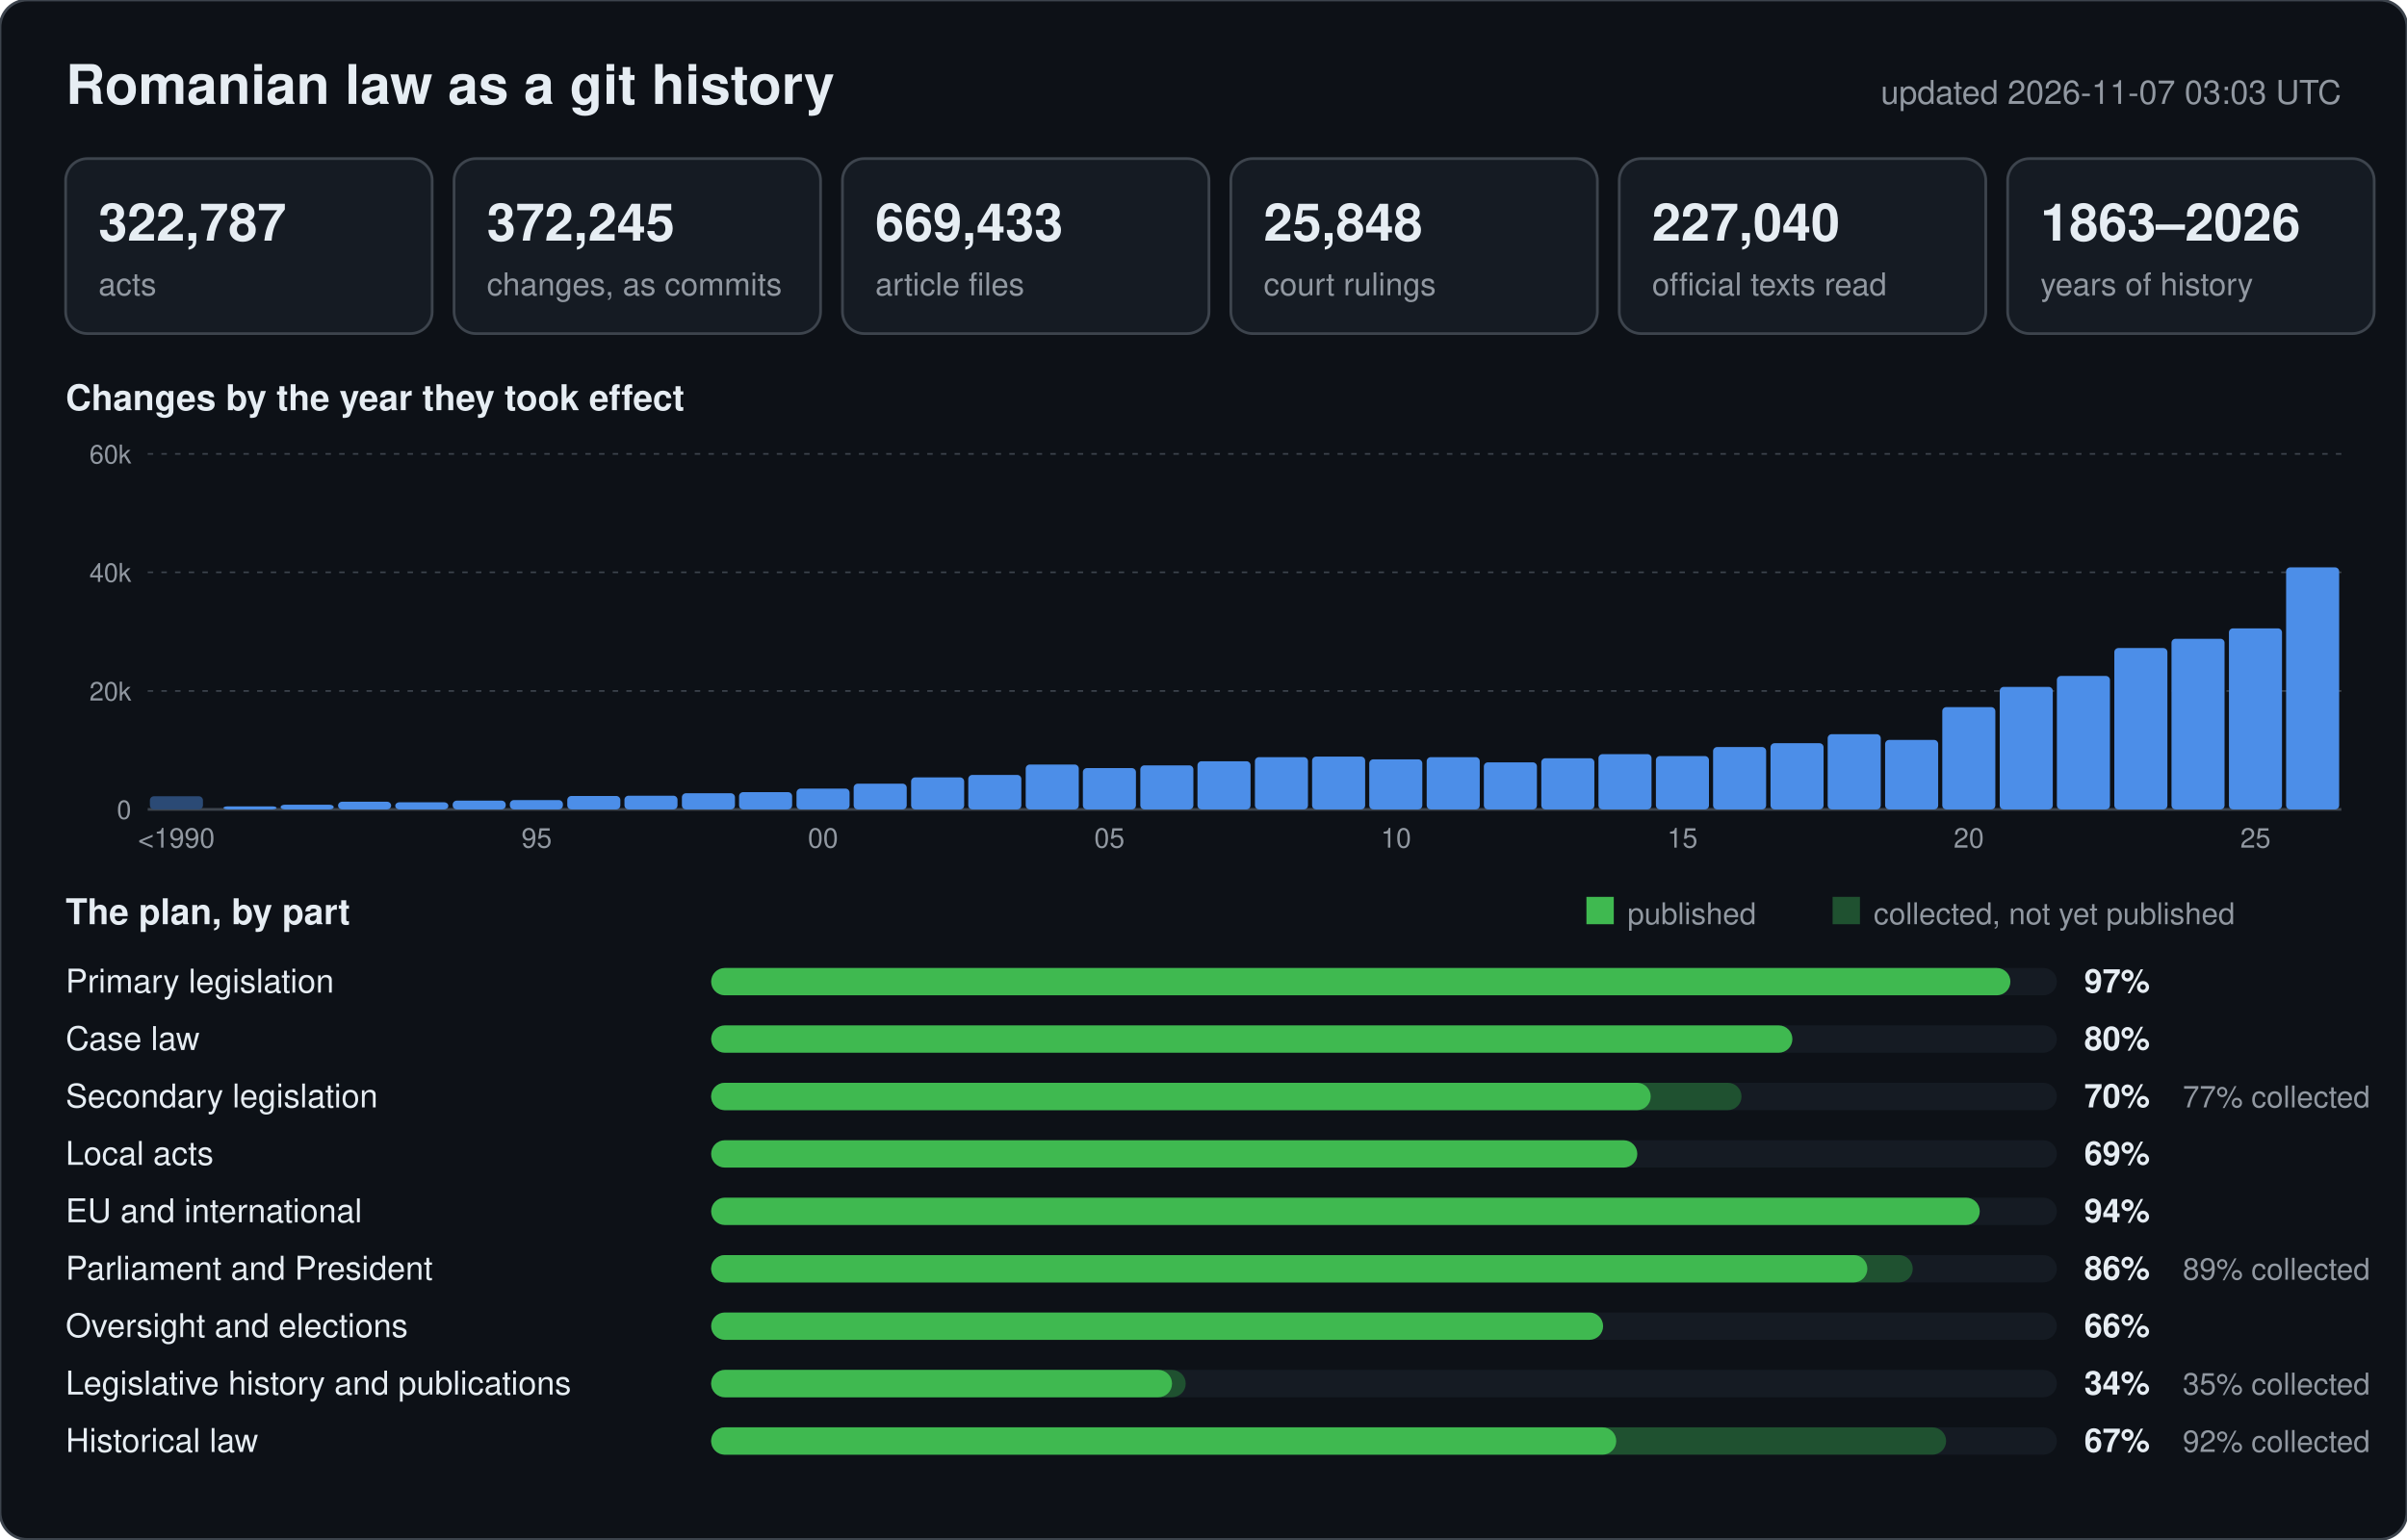
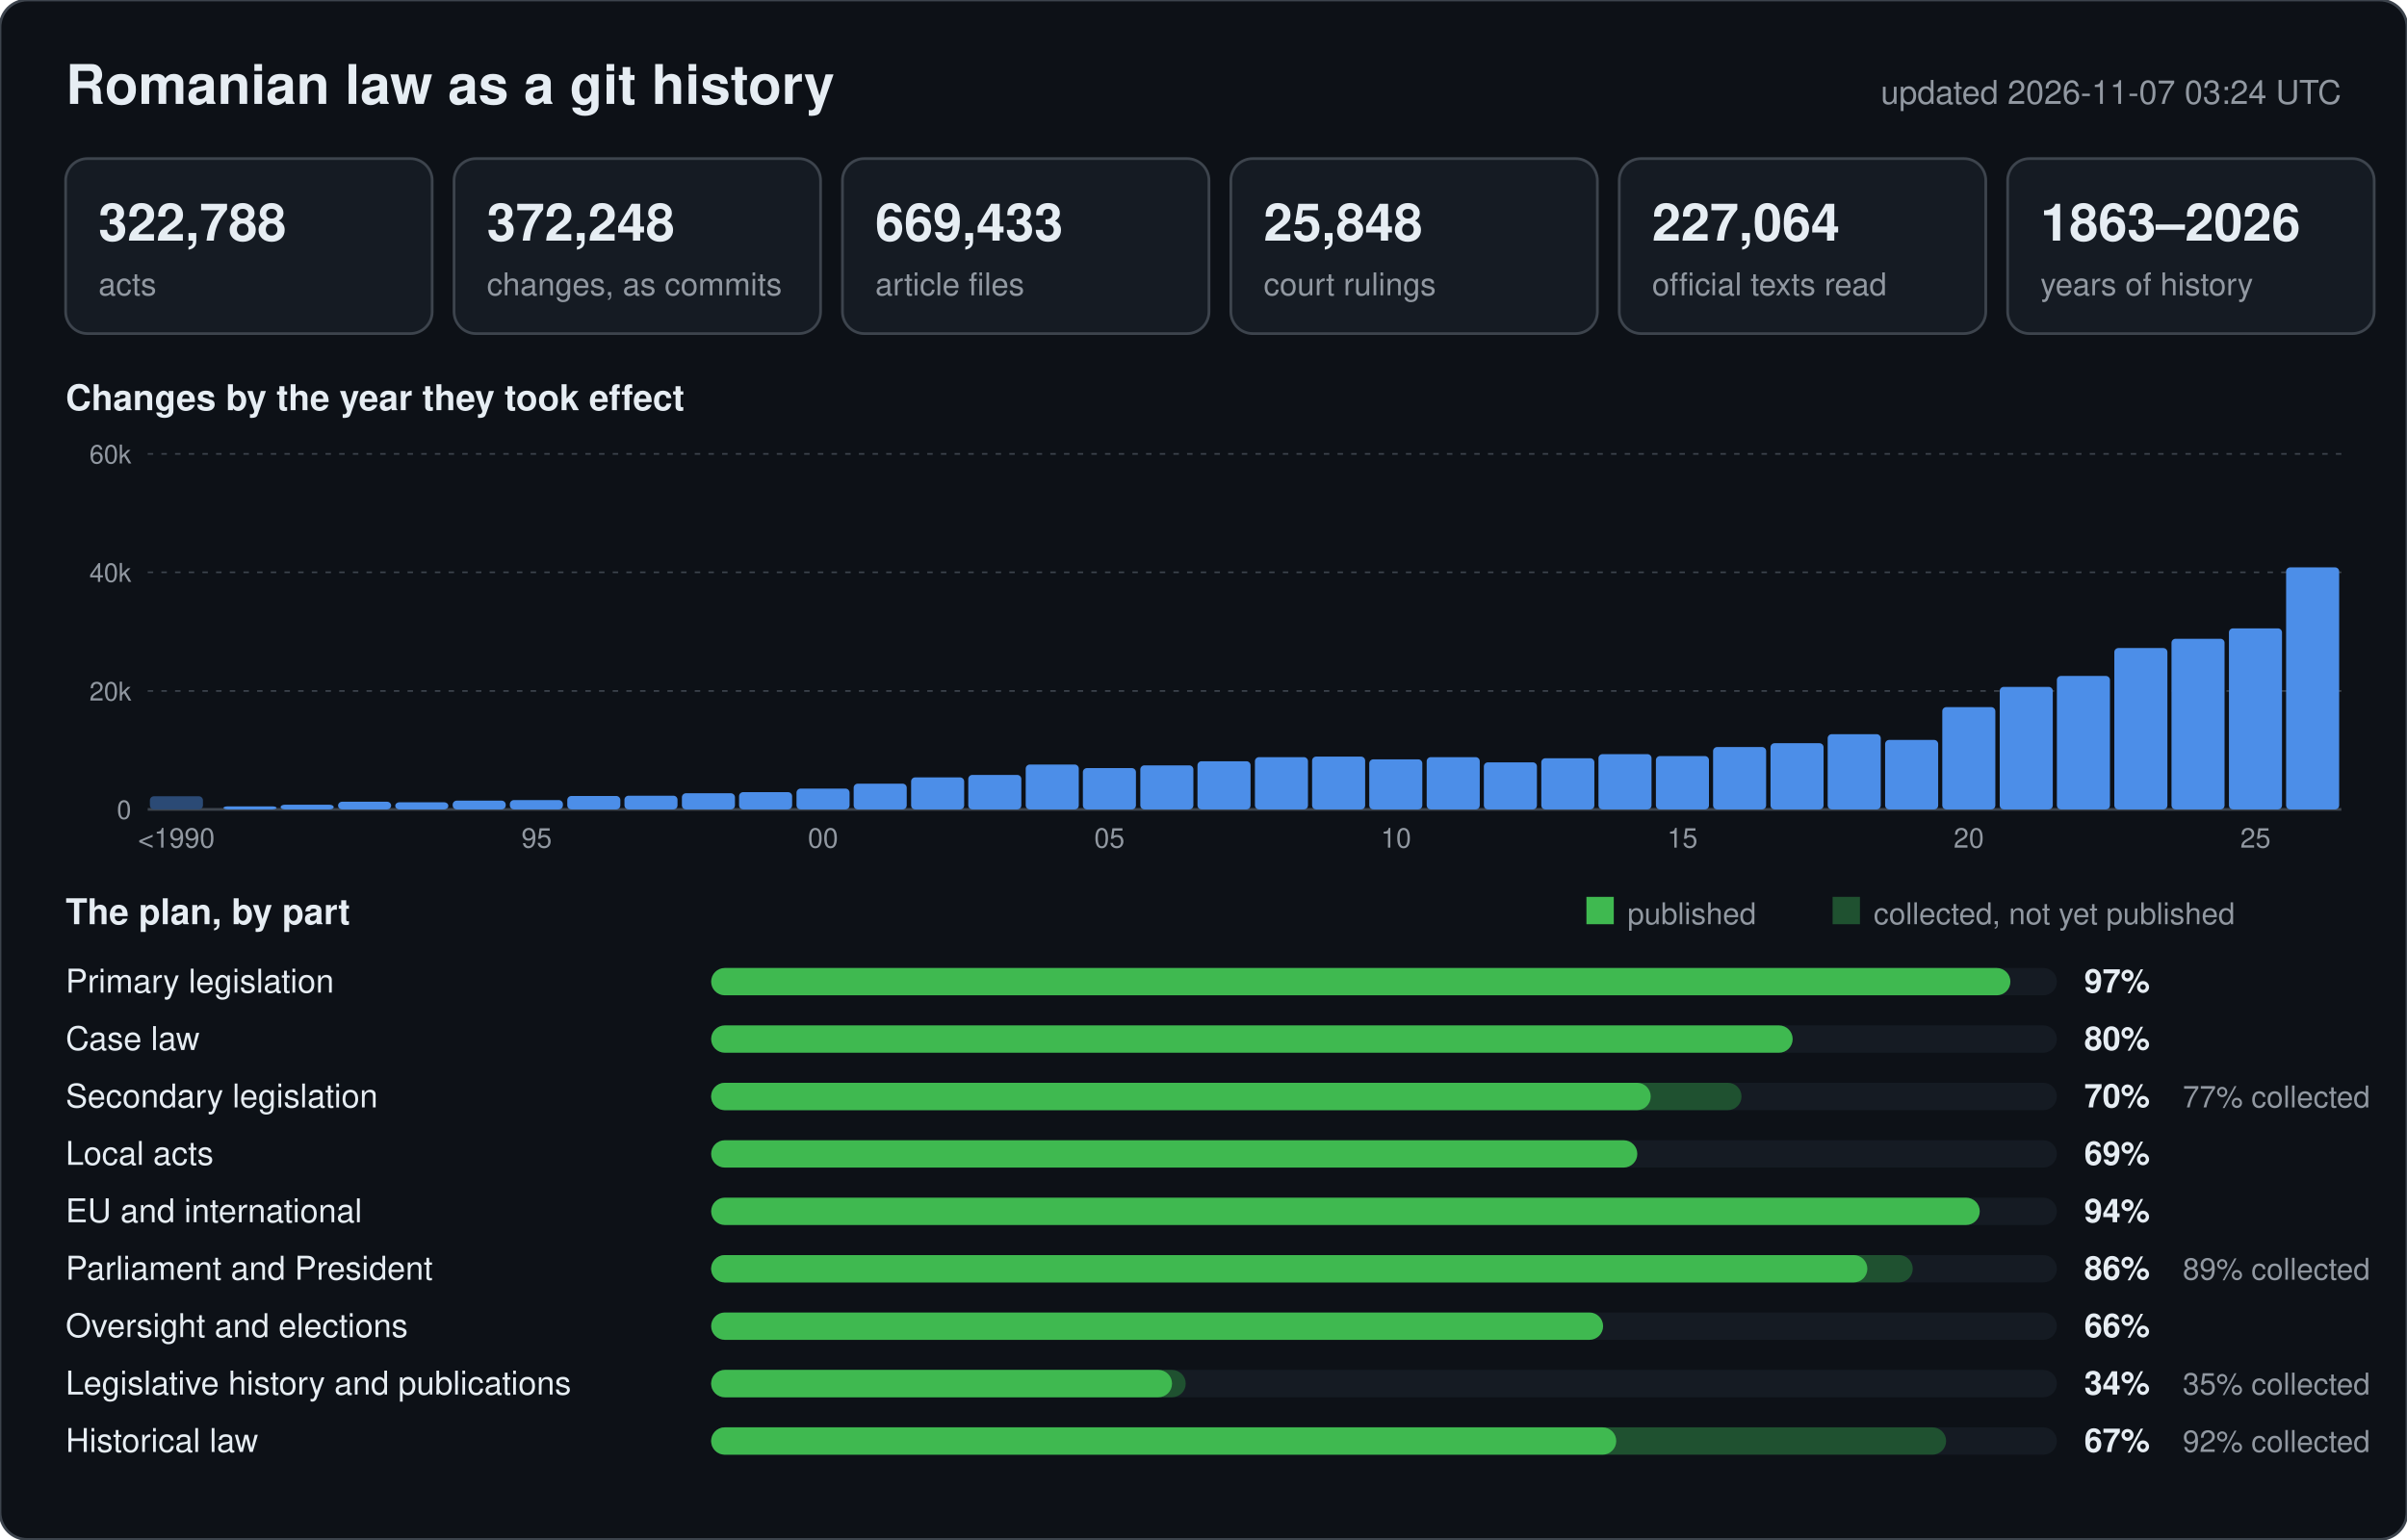
<svg xmlns="http://www.w3.org/2000/svg" width="880" height="563" viewBox="0 0 880 563" font-family="-apple-system,BlinkMacSystemFont,Segoe UI,Helvetica,Arial,sans-serif">
  <rect width="880" height="563" rx="10" fill="#0d1117" stroke="#3d444d" />
  <text x="24" y="38" font-size="20" font-weight="600" fill="#e6edf3">Romanian law as a git history</text>
-   <text x="856" y="38" font-size="12" text-anchor="end" fill="#9198a1">updated 2026-11-07 03:03 UTC</text>
+   <text x="856" y="38" font-size="12" text-anchor="end" fill="#9198a1">updated 2026-11-07 03:24 UTC</text>
  <rect x="24" y="58" width="134" height="64" rx="8" fill="#151b23" stroke="#3d444d" />
-   <text x="36" y="88" font-size="19" font-weight="600" fill="#e6edf3">322,787</text>
+   <text x="36" y="88" font-size="19" font-weight="600" fill="#e6edf3">322,788</text>
  <text x="36" y="108" font-size="11.5" fill="#9198a1">acts</text>
  <rect x="166" y="58" width="134" height="64" rx="8" fill="#151b23" stroke="#3d444d" />
-   <text x="178" y="88" font-size="19" font-weight="600" fill="#e6edf3">372,245</text>
+   <text x="178" y="88" font-size="19" font-weight="600" fill="#e6edf3">372,248</text>
  <text x="178" y="108" font-size="11.5" fill="#9198a1">changes, as commits</text>
  <rect x="308" y="58" width="134" height="64" rx="8" fill="#151b23" stroke="#3d444d" />
  <text x="320" y="88" font-size="19" font-weight="600" fill="#e6edf3">669,433</text>
  <text x="320" y="108" font-size="11.5" fill="#9198a1">article files</text>
  <rect x="450" y="58" width="134" height="64" rx="8" fill="#151b23" stroke="#3d444d" />
  <text x="462" y="88" font-size="19" font-weight="600" fill="#e6edf3">25,848</text>
  <text x="462" y="108" font-size="11.5" fill="#9198a1">court rulings</text>
  <rect x="592" y="58" width="134" height="64" rx="8" fill="#151b23" stroke="#3d444d" />
-   <text x="604" y="88" font-size="19" font-weight="600" fill="#e6edf3">227,040</text>
+   <text x="604" y="88" font-size="19" font-weight="600" fill="#e6edf3">227,064</text>
  <text x="604" y="108" font-size="11.5" fill="#9198a1">official texts read</text>
  <rect x="734" y="58" width="134" height="64" rx="8" fill="#151b23" stroke="#3d444d" />
  <text x="746" y="88" font-size="19" font-weight="600" fill="#e6edf3">1863–2026</text>
  <text x="746" y="108" font-size="11.5" fill="#9198a1">years of history</text>
  <text x="24" y="150" font-size="13" font-weight="600" fill="#e6edf3">Changes by the year they took effect</text>
  <line x1="54" y1="296.0" x2="856" y2="296.0" stroke="#3d444d" stroke-width="1" />
  <text x="48" y="299.5" font-size="9.5" text-anchor="end" fill="#9198a1">0</text>
  <line x1="54" y1="252.7" x2="856" y2="252.7" stroke="#3d444d" stroke-width="0.6" stroke-dasharray="2 3" />
  <text x="48" y="256.2" font-size="9.5" text-anchor="end" fill="#9198a1">20k</text>
  <line x1="54" y1="209.3" x2="856" y2="209.3" stroke="#3d444d" stroke-width="0.6" stroke-dasharray="2 3" />
  <text x="48" y="212.8" font-size="9.5" text-anchor="end" fill="#9198a1">40k</text>
  <line x1="54" y1="166.0" x2="856" y2="166.0" stroke="#3d444d" stroke-width="0.6" stroke-dasharray="2 3" />
  <text x="48" y="169.5" font-size="9.5" text-anchor="end" fill="#9198a1">60k</text>
  <rect x="54.8" y="291.2" width="19.4" height="4.8" rx="1.5" fill="#2b4a75" />
  <text x="64.5" y="310" font-size="10" text-anchor="middle" fill="#9198a1">&lt;1990</text>
  <rect x="81.7" y="294.9" width="19.4" height="1.1" rx="1.5" fill="#4c8ee8" />
  <rect x="102.6" y="294.3" width="19.4" height="1.7" rx="1.5" fill="#4c8ee8" />
  <rect x="123.6" y="293.2" width="19.4" height="2.8" rx="1.5" fill="#4c8ee8" />
  <rect x="144.5" y="293.4" width="19.4" height="2.6" rx="1.5" fill="#4c8ee8" />
  <rect x="165.5" y="292.8" width="19.4" height="3.2" rx="1.5" fill="#4c8ee8" />
  <rect x="186.4" y="292.6" width="19.4" height="3.4" rx="1.5" fill="#4c8ee8" />
  <text x="196.2" y="310" font-size="10" text-anchor="middle" fill="#9198a1">95</text>
  <rect x="207.4" y="291.1" width="19.4" height="4.9" rx="1.5" fill="#4c8ee8" />
  <rect x="228.3" y="291.0" width="19.4" height="5.0" rx="1.5" fill="#4c8ee8" />
  <rect x="249.3" y="290.1" width="19.4" height="5.9" rx="1.5" fill="#4c8ee8" />
  <rect x="270.2" y="289.7" width="19.4" height="6.3" rx="1.5" fill="#4c8ee8" />
  <rect x="291.2" y="288.4" width="19.4" height="7.6" rx="1.5" fill="#4c8ee8" />
  <text x="300.9" y="310" font-size="10" text-anchor="middle" fill="#9198a1">00</text>
  <rect x="312.1" y="286.6" width="19.4" height="9.4" rx="1.5" fill="#4c8ee8" />
  <rect x="333.1" y="284.3" width="19.4" height="11.7" rx="1.5" fill="#4c8ee8" />
  <rect x="354.0" y="283.4" width="19.4" height="12.6" rx="1.5" fill="#4c8ee8" />
  <rect x="375.0" y="279.6" width="19.4" height="16.4" rx="1.5" fill="#4c8ee8" />
  <rect x="395.9" y="280.9" width="19.4" height="15.1" rx="1.5" fill="#4c8ee8" />
  <text x="405.6" y="310" font-size="10" text-anchor="middle" fill="#9198a1">05</text>
  <rect x="416.9" y="279.9" width="19.4" height="16.1" rx="1.5" fill="#4c8ee8" />
  <rect x="437.8" y="278.4" width="19.4" height="17.6" rx="1.5" fill="#4c8ee8" />
  <rect x="458.8" y="276.9" width="19.4" height="19.1" rx="1.5" fill="#4c8ee8" />
  <rect x="479.7" y="276.7" width="19.4" height="19.3" rx="1.5" fill="#4c8ee8" />
  <rect x="500.6" y="277.7" width="19.4" height="18.3" rx="1.5" fill="#4c8ee8" />
  <text x="510.4" y="310" font-size="10" text-anchor="middle" fill="#9198a1">10</text>
  <rect x="521.6" y="276.9" width="19.4" height="19.1" rx="1.5" fill="#4c8ee8" />
  <rect x="542.5" y="278.8" width="19.4" height="17.2" rx="1.5" fill="#4c8ee8" />
  <rect x="563.5" y="277.3" width="19.4" height="18.7" rx="1.5" fill="#4c8ee8" />
  <rect x="584.4" y="275.8" width="19.4" height="20.2" rx="1.5" fill="#4c8ee8" />
  <rect x="605.4" y="276.5" width="19.4" height="19.5" rx="1.5" fill="#4c8ee8" />
  <text x="615.1" y="310" font-size="10" text-anchor="middle" fill="#9198a1">15</text>
  <rect x="626.3" y="273.2" width="19.4" height="22.8" rx="1.5" fill="#4c8ee8" />
  <rect x="647.3" y="271.8" width="19.4" height="24.2" rx="1.5" fill="#4c8ee8" />
  <rect x="668.2" y="268.5" width="19.4" height="27.5" rx="1.5" fill="#4c8ee8" />
  <rect x="689.2" y="270.6" width="19.4" height="25.4" rx="1.5" fill="#4c8ee8" />
  <rect x="710.1" y="258.6" width="19.4" height="37.4" rx="1.5" fill="#4c8ee8" />
  <text x="719.8" y="310" font-size="10" text-anchor="middle" fill="#9198a1">20</text>
  <rect x="731.1" y="251.2" width="19.4" height="44.8" rx="1.5" fill="#4c8ee8" />
  <rect x="752.0" y="247.2" width="19.4" height="48.8" rx="1.5" fill="#4c8ee8" />
  <rect x="773.0" y="237.0" width="19.4" height="59.0" rx="1.5" fill="#4c8ee8" />
  <rect x="793.9" y="233.6" width="19.4" height="62.4" rx="1.5" fill="#4c8ee8" />
  <rect x="814.9" y="229.8" width="19.4" height="66.2" rx="1.5" fill="#4c8ee8" />
  <text x="824.6" y="310" font-size="10" text-anchor="middle" fill="#9198a1">25</text>
  <rect x="835.8" y="207.5" width="19.4" height="88.5" rx="1.5" fill="#4c8ee8" />
  <text x="24" y="338" font-size="13" font-weight="600" fill="#e6edf3">The plan, by part</text>
  <rect x="580" y="328" width="10" height="10" fill="#3fb950" />
  <text x="595" y="338" font-size="11" fill="#9198a1">published</text>
  <rect x="670" y="328" width="10" height="10" fill="#1f5130" />
  <text x="685" y="338" font-size="11" fill="#9198a1">collected, not yet published</text>
  <text x="24" y="363" font-size="12" fill="#e6edf3">Primary legislation</text>
  <rect x="260" y="354" width="492" height="10" rx="5" fill="#151b23" />
  <rect x="260" y="354" width="475.0" height="10" rx="5" fill="#3fb950" />
  <text x="762" y="363" font-size="12" font-weight="600" fill="#e6edf3">97%</text>
  <text x="24" y="384" font-size="12" fill="#e6edf3">Case law</text>
  <rect x="260" y="375" width="492" height="10" rx="5" fill="#151b23" />
-   <rect x="260" y="375" width="395.3" height="10" rx="5" fill="#3fb950" />
+   <rect x="260" y="375" width="395.4" height="10" rx="5" fill="#3fb950" />
  <text x="762" y="384" font-size="12" font-weight="600" fill="#e6edf3">80%</text>
  <text x="24" y="405" font-size="12" fill="#e6edf3">Secondary legislation</text>
  <rect x="260" y="396" width="492" height="10" rx="5" fill="#151b23" />
  <rect x="260" y="396" width="376.7" height="10" rx="5" fill="#1f5130" />
  <rect x="260" y="396" width="343.5" height="10" rx="5" fill="#3fb950" />
  <text x="762" y="405" font-size="12" font-weight="600" fill="#e6edf3">70%</text>
  <text x="798" y="405" font-size="11" fill="#9198a1">77% collected</text>
  <text x="24" y="426" font-size="12" fill="#e6edf3">Local acts</text>
  <rect x="260" y="417" width="492" height="10" rx="5" fill="#151b23" />
  <rect x="260" y="417" width="338.6" height="10" rx="5" fill="#3fb950" />
  <text x="762" y="426" font-size="12" font-weight="600" fill="#e6edf3">69%</text>
  <text x="24" y="447" font-size="12" fill="#e6edf3">EU and international</text>
  <rect x="260" y="438" width="492" height="10" rx="5" fill="#151b23" />
  <rect x="260" y="438" width="463.8" height="10" rx="5" fill="#3fb950" />
  <text x="762" y="447" font-size="12" font-weight="600" fill="#e6edf3">94%</text>
  <text x="24" y="468" font-size="12" fill="#e6edf3">Parliament and President</text>
  <rect x="260" y="459" width="492" height="10" rx="5" fill="#151b23" />
  <rect x="260" y="459" width="439.3" height="10" rx="5" fill="#1f5130" />
  <rect x="260" y="459" width="422.7" height="10" rx="5" fill="#3fb950" />
  <text x="762" y="468" font-size="12" font-weight="600" fill="#e6edf3">86%</text>
  <text x="798" y="468" font-size="11" fill="#9198a1">89% collected</text>
  <text x="24" y="489" font-size="12" fill="#e6edf3">Oversight and elections</text>
  <rect x="260" y="480" width="492" height="10" rx="5" fill="#151b23" />
  <rect x="260" y="480" width="326.1" height="10" rx="5" fill="#3fb950" />
  <text x="762" y="489" font-size="12" font-weight="600" fill="#e6edf3">66%</text>
  <text x="24" y="510" font-size="12" fill="#e6edf3">Legislative history and publications</text>
  <rect x="260" y="501" width="492" height="10" rx="5" fill="#151b23" />
  <rect x="260" y="501" width="173.5" height="10" rx="5" fill="#1f5130" />
  <rect x="260" y="501" width="168.5" height="10" rx="5" fill="#3fb950" />
  <text x="762" y="510" font-size="12" font-weight="600" fill="#e6edf3">34%</text>
  <text x="798" y="510" font-size="11" fill="#9198a1">35% collected</text>
  <text x="24" y="531" font-size="12" fill="#e6edf3">Historical law</text>
  <rect x="260" y="522" width="492" height="10" rx="5" fill="#151b23" />
  <rect x="260" y="522" width="451.5" height="10" rx="5" fill="#1f5130" />
  <rect x="260" y="522" width="330.9" height="10" rx="5" fill="#3fb950" />
  <text x="762" y="531" font-size="12" font-weight="600" fill="#e6edf3">67%</text>
  <text x="798" y="531" font-size="11" fill="#9198a1">92% collected</text>
</svg>
